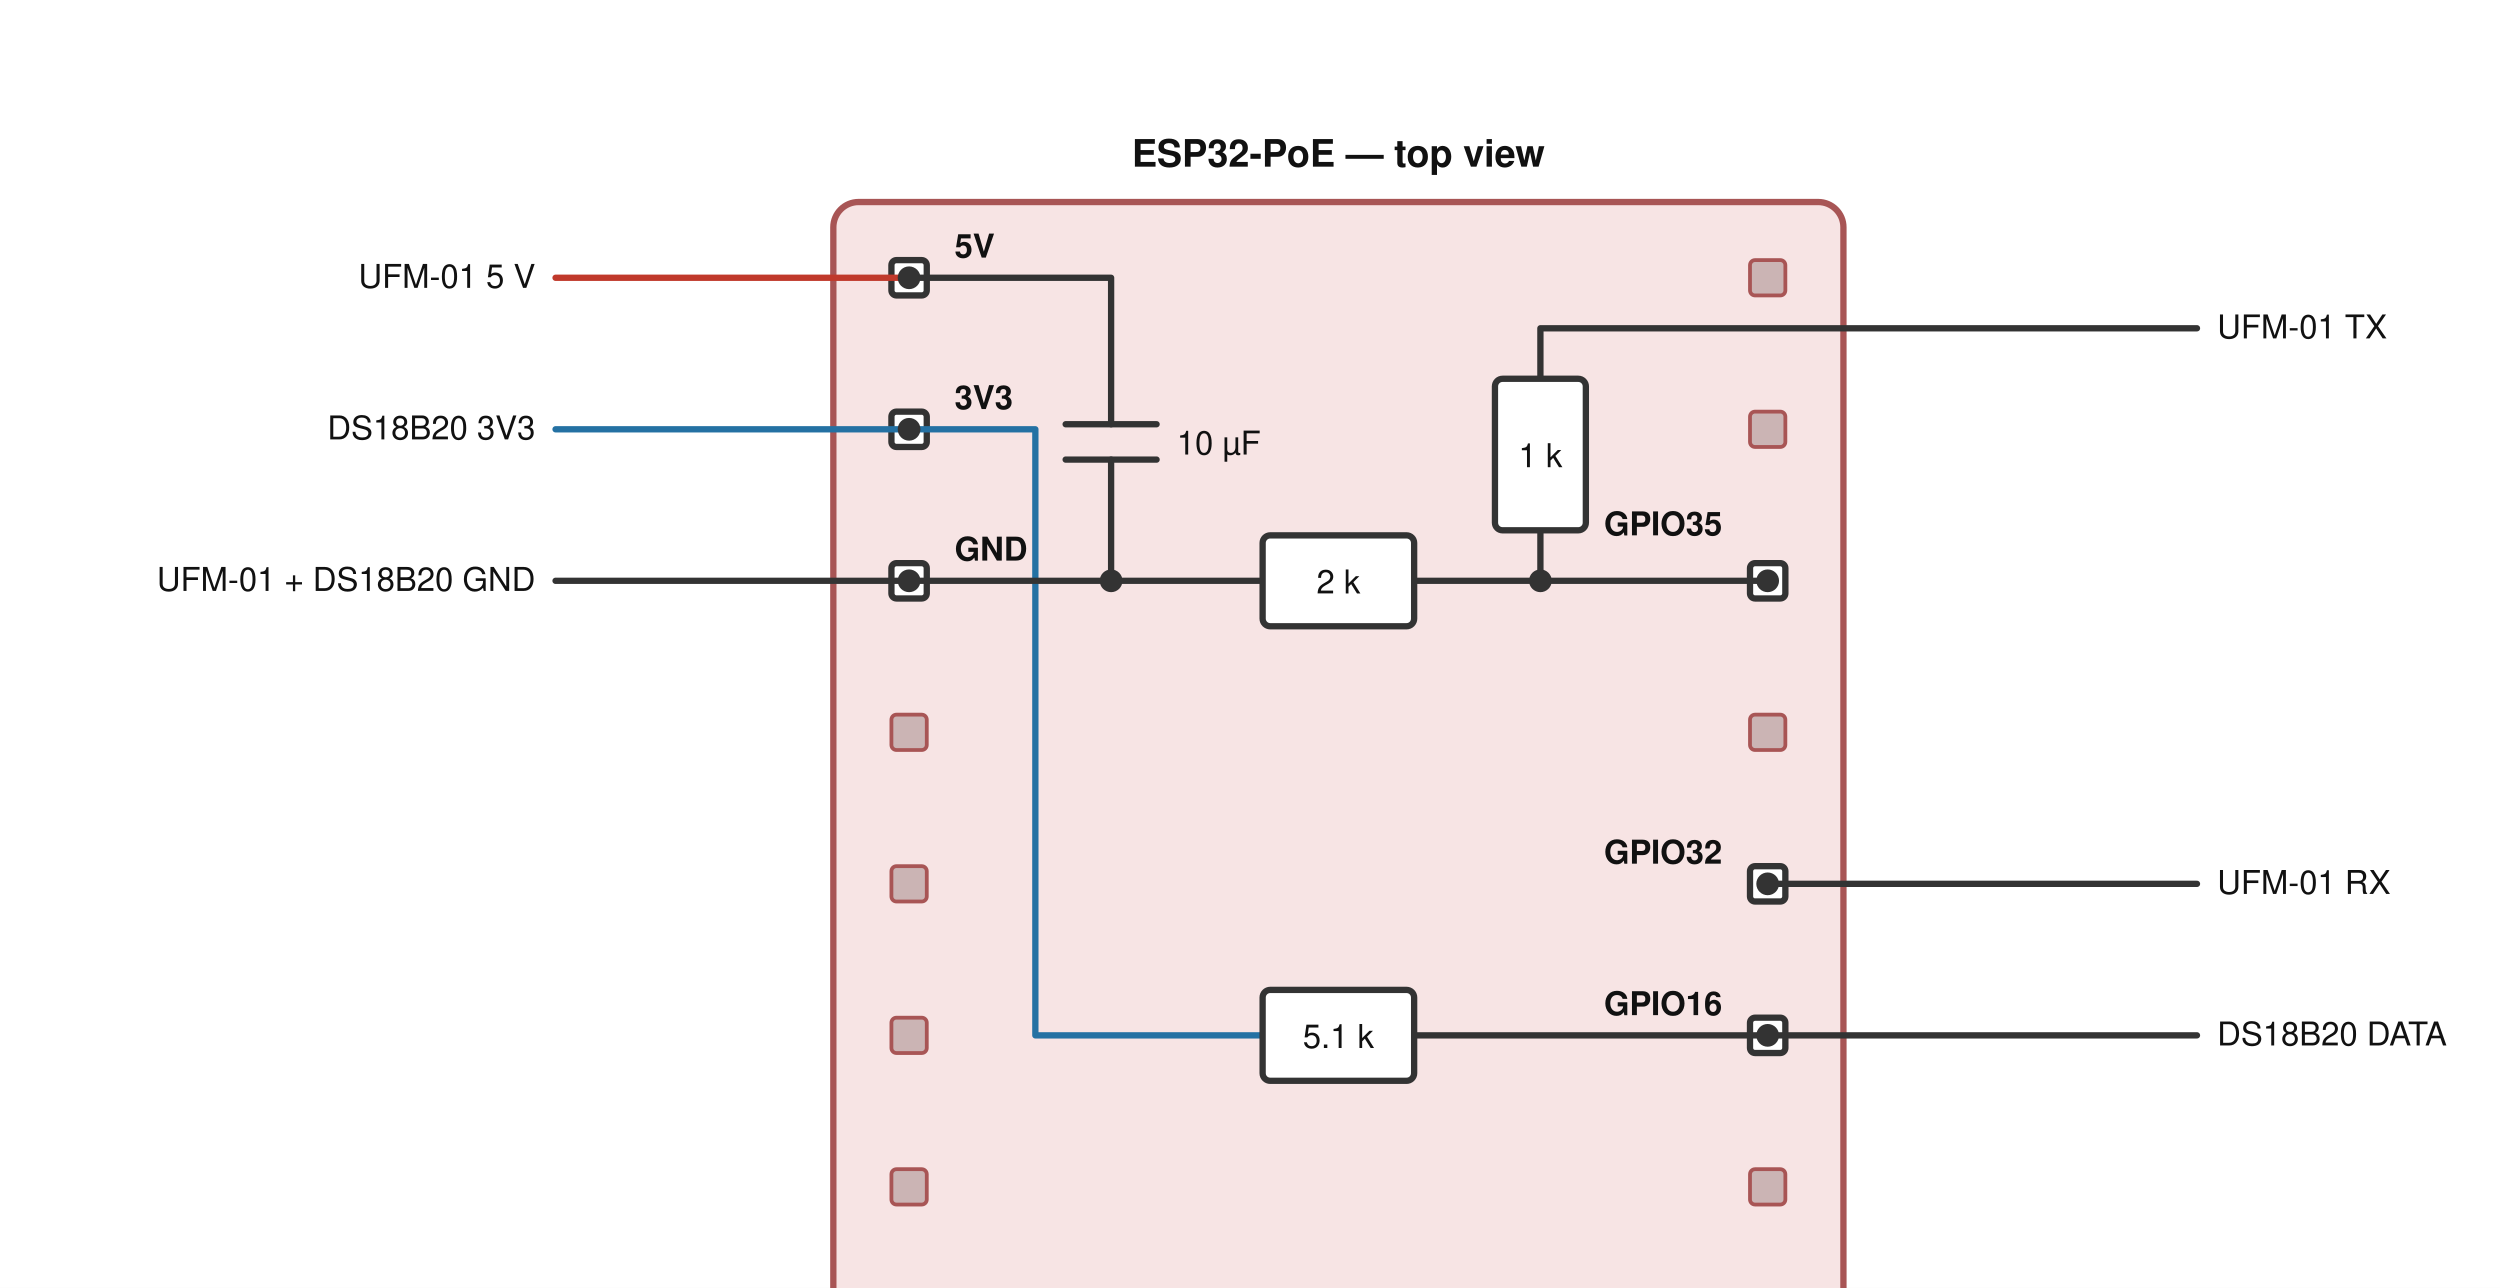
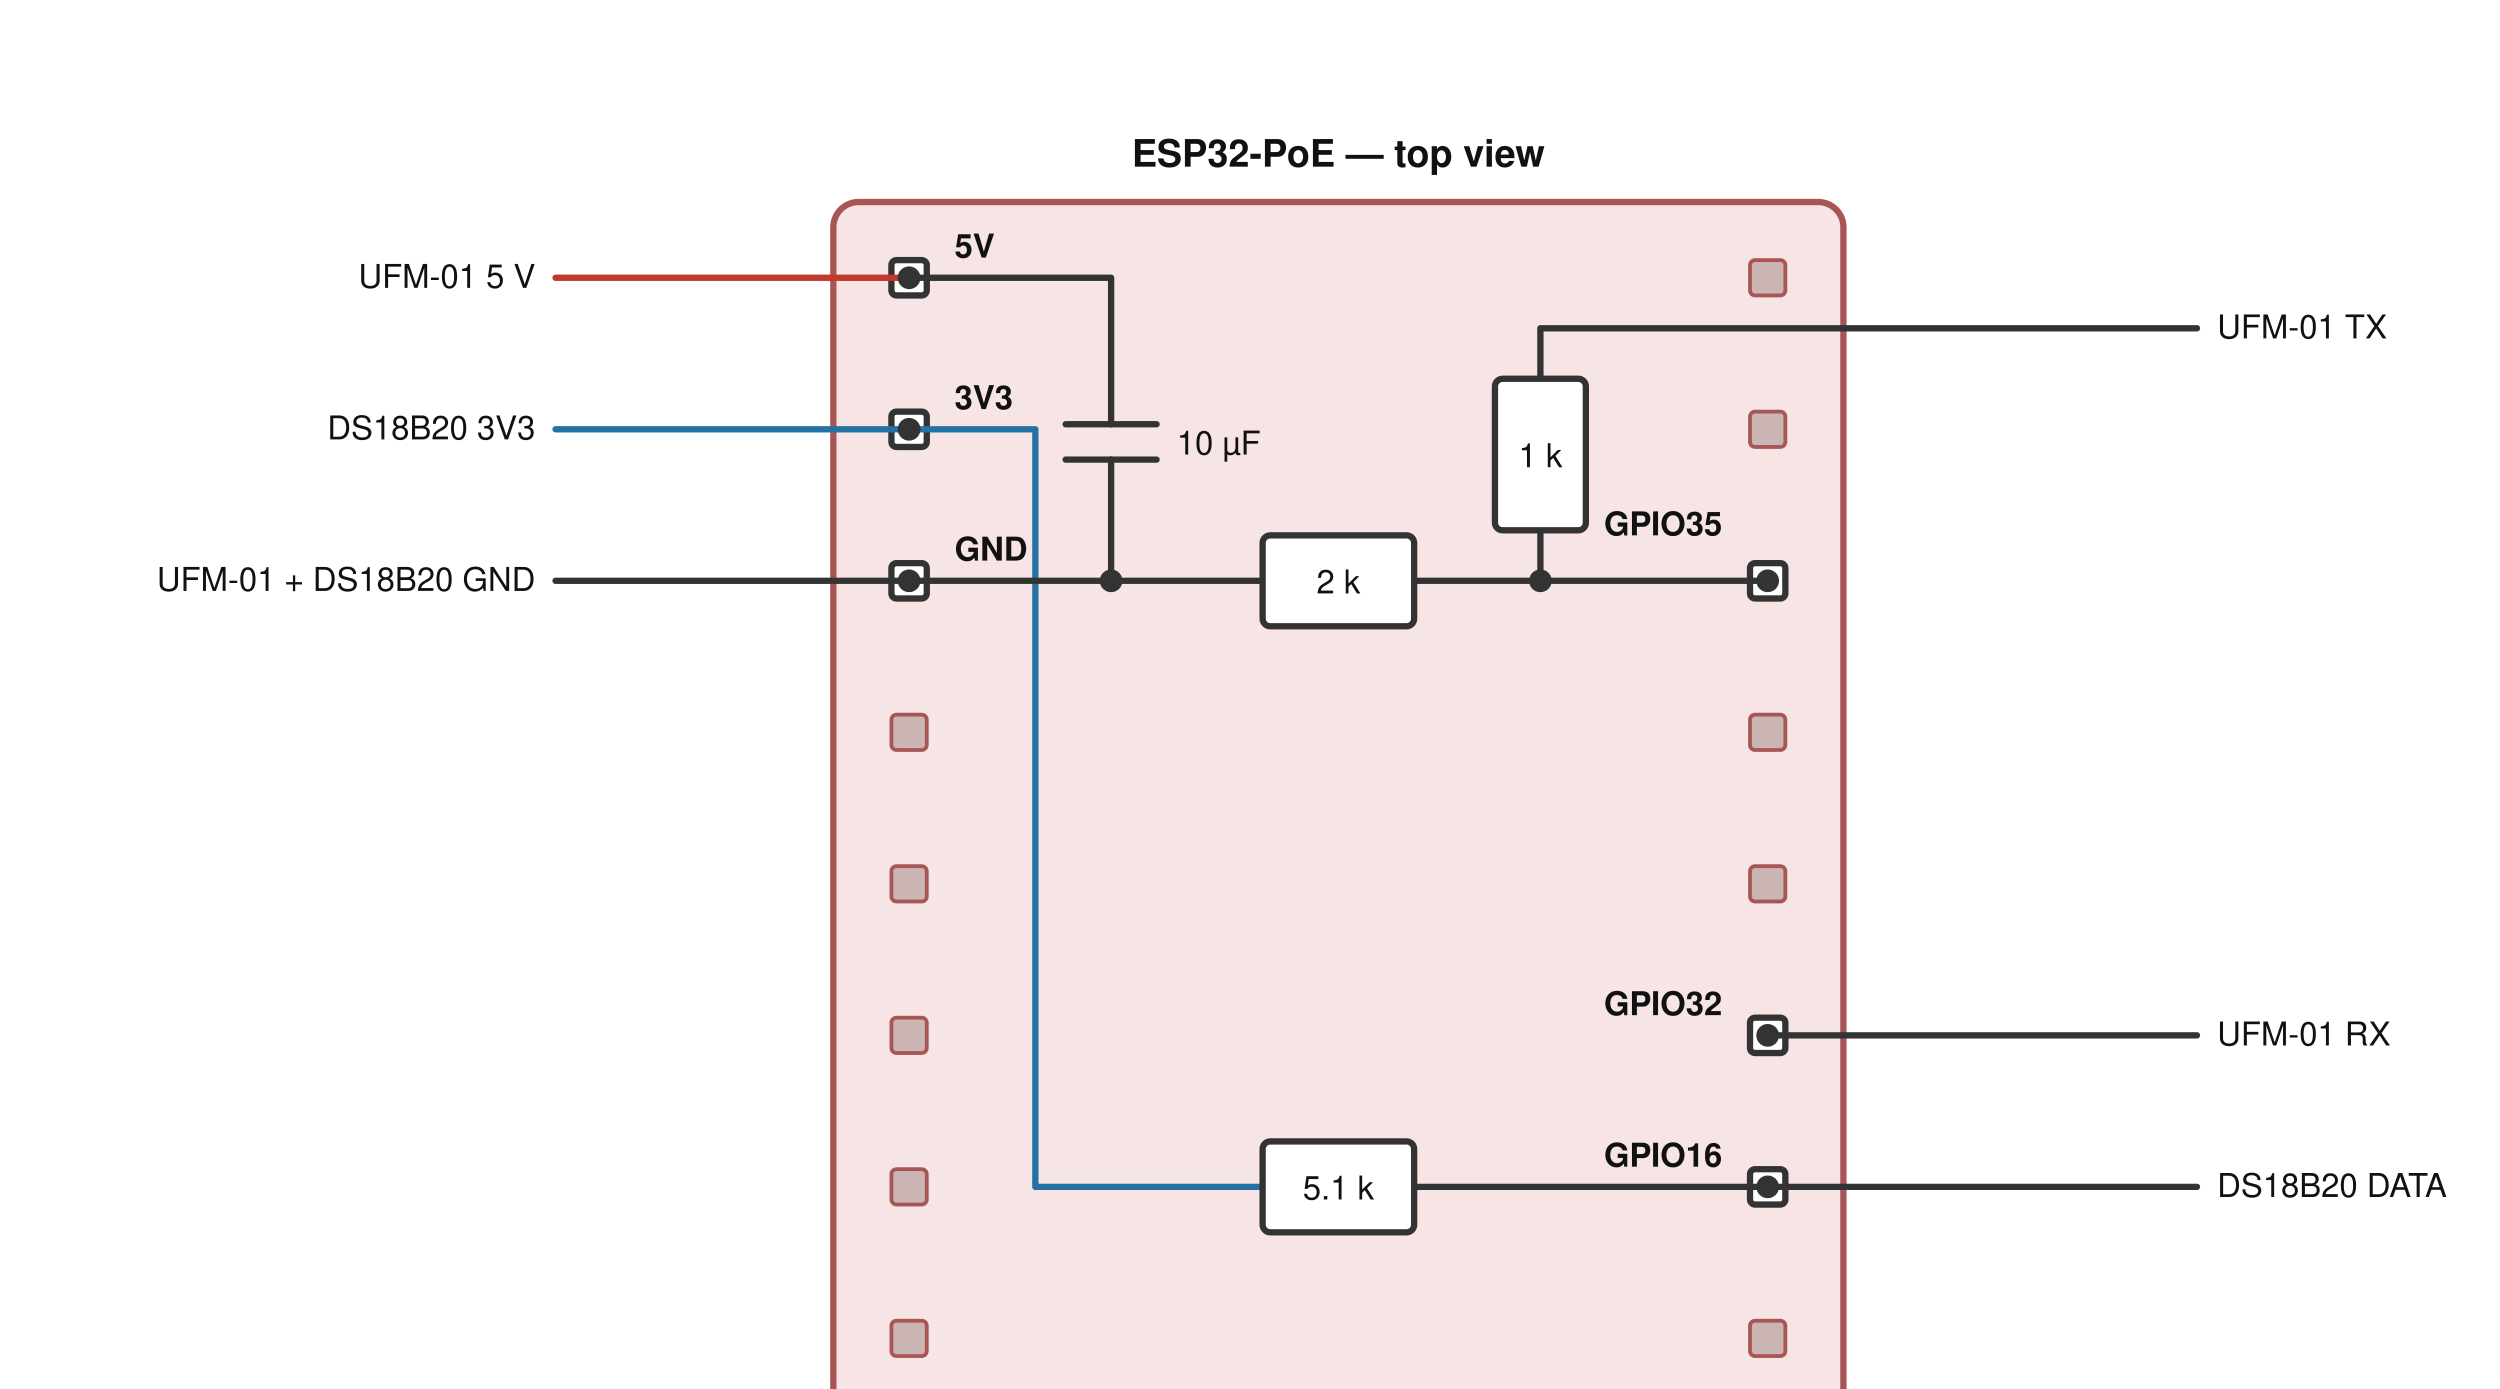
- <svg xmlns="http://www.w3.org/2000/svg" width="990" height="510" viewBox="-70 0 990 510" font-family="Helvetica, Arial, sans-serif">
-   <rect x="-70" y="0" width="990" height="510" fill="#ffffff" />
-   <path d="M270,80 L650,80 A10,10 0 0 1 660,90 L660,550 L260,550 L260,90 A10,10 0 0 1 270,80 Z" fill="#f7e4e4" stroke="#a85555" stroke-width="2.5" />
+ <svg xmlns="http://www.w3.org/2000/svg" width="990" height="550" viewBox="-70 0 990 550" font-family="Helvetica, Arial, sans-serif">
+   <rect x="-70" y="0" width="990" height="550" fill="#ffffff" />
+   <path d="M270,80 L650,80 A10,10 0 0 1 660,90 L660,590 L260,590 L260,90 A10,10 0 0 1 270,80 Z" fill="#f7e4e4" stroke="#a85555" stroke-width="2.5" />
  <text x="460" y="66" font-size="15" font-weight="bold" fill="#111" text-anchor="middle">ESP32-PoE — top view</text>
  <g fill="#cbb4b4" stroke="#a85555" stroke-width="1.5">
    <rect x="283" y="283" width="14" height="14" rx="2" />
    <rect x="283" y="343" width="14" height="14" rx="2" />
    <rect x="283" y="403" width="14" height="14" rx="2" />
    <rect x="283" y="463" width="14" height="14" rx="2" />
+     <rect x="283" y="523" width="14" height="14" rx="2" />
    <rect x="623" y="103" width="14" height="14" rx="2" />
    <rect x="623" y="163" width="14" height="14" rx="2" />
    <rect x="623" y="283" width="14" height="14" rx="2" />
-     <rect x="623" y="463" width="14" height="14" rx="2" />
+     <rect x="623" y="343" width="14" height="14" rx="2" />
+     <rect x="623" y="523" width="14" height="14" rx="2" />
  </g>
  <g fill="#ffffff" stroke="#333" stroke-width="2.5">
    <rect x="283" y="103" width="14" height="14" rx="2" />
    <rect x="283" y="163" width="14" height="14" rx="2" />
    <rect x="283" y="223" width="14" height="14" rx="2" />
    <rect x="623" y="223" width="14" height="14" rx="2" />
-     <rect x="623" y="343" width="14" height="14" rx="2" />
    <rect x="623" y="403" width="14" height="14" rx="2" />
+     <rect x="623" y="463" width="14" height="14" rx="2" />
  </g>
  <g font-size="13" font-weight="bold" fill="#111">
    <text x="308" y="102">5V</text>
    <text x="308" y="162">3V3</text>
    <text x="308" y="222">GND</text>
  </g>
  <g font-size="13" font-weight="bold" fill="#111" text-anchor="end">
    <text x="612" y="212">GPIO35</text>
-     <text x="612" y="342">GPIO32</text>
-     <text x="612" y="402">GPIO16</text>
+     <text x="612" y="402">GPIO32</text>
+     <text x="612" y="462">GPIO16</text>
  </g>
  <g stroke-width="2.5" fill="none" stroke-linecap="round" stroke-linejoin="round">
    <path d="M290,110 L150,110" stroke="#c0392b" />
    <path d="M290,170 L150,170" stroke="#2471a3" />
-     <path d="M290,170 L340,170 L340,410 L430,410" stroke="#2471a3" />
+     <path d="M290,170 L340,170 L340,470 L430,470" stroke="#2471a3" />
    <path d="M290,230 L150,230" stroke="#333" />
    <path d="M290,230 L430,230" stroke="#333" />
    <path d="M490,230 L630,230" stroke="#333" />
    <path d="M540,230 L540,210" stroke="#333" />
    <path d="M540,150 L540,130 L800,130" stroke="#333" />
    <path d="M290,110 L370,110 L370,168" stroke="#333" />
    <path d="M370,182 L370,230" stroke="#333" />
-     <path d="M630,350 L800,350" stroke="#333" />
-     <path d="M490,410 L630,410" stroke="#333" />
+     <path d="M630,470 L800,470" stroke="#333" />
+     <path d="M490,470 L630,470" stroke="#333" />
    <path d="M630,410 L800,410" stroke="#333" />
  </g>
  <g stroke="#333" stroke-width="2.5" stroke-linecap="round">
    <line x1="352" y1="168" x2="388" y2="168" />
    <line x1="352" y1="182" x2="388" y2="182" />
  </g>
  <text x="396" y="180" font-size="13" fill="#111">10 µF</text>
  <g fill="#ffffff" stroke="#333" stroke-width="2.5">
    <rect x="430" y="212" width="60" height="36" rx="3" />
    <rect x="522" y="150" width="36" height="60" rx="3" />
-     <rect x="430" y="392" width="60" height="36" rx="3" />
+     <rect x="430" y="452" width="60" height="36" rx="3" />
  </g>
  <g font-size="13" fill="#111">
    <text x="460" y="235" text-anchor="middle">2 k</text>
    <text x="540" y="185" text-anchor="middle">1 k</text>
-     <text x="460" y="415" text-anchor="middle">5.1 k</text>
+     <text x="460" y="475" text-anchor="middle">5.1 k</text>
  </g>
  <g fill="#333">
    <circle cx="290" cy="110" r="4.5" />
    <circle cx="290" cy="170" r="4.5" />
    <circle cx="290" cy="230" r="4.5" />
    <circle cx="370" cy="230" r="4.5" />
    <circle cx="540" cy="230" r="4.5" />
    <circle cx="630" cy="230" r="4.5" />
-     <circle cx="630" cy="350" r="4.5" />
    <circle cx="630" cy="410" r="4.5" />
+     <circle cx="630" cy="470" r="4.5" />
  </g>
  <g font-size="13" fill="#111" text-anchor="end">
    <text x="142" y="114">UFM-01 5 V</text>
    <text x="142" y="174">DS18B20 3V3</text>
    <text x="142" y="234">UFM-01 + DS18B20 GND</text>
  </g>
  <g font-size="13" fill="#111">
    <text x="808" y="134">UFM-01 TX</text>
-     <text x="808" y="354">UFM-01 RX</text>
-     <text x="808" y="414">DS18B20 DATA</text>
+     <text x="808" y="414">UFM-01 RX</text>
+     <text x="808" y="474">DS18B20 DATA</text>
  </g>
</svg>
